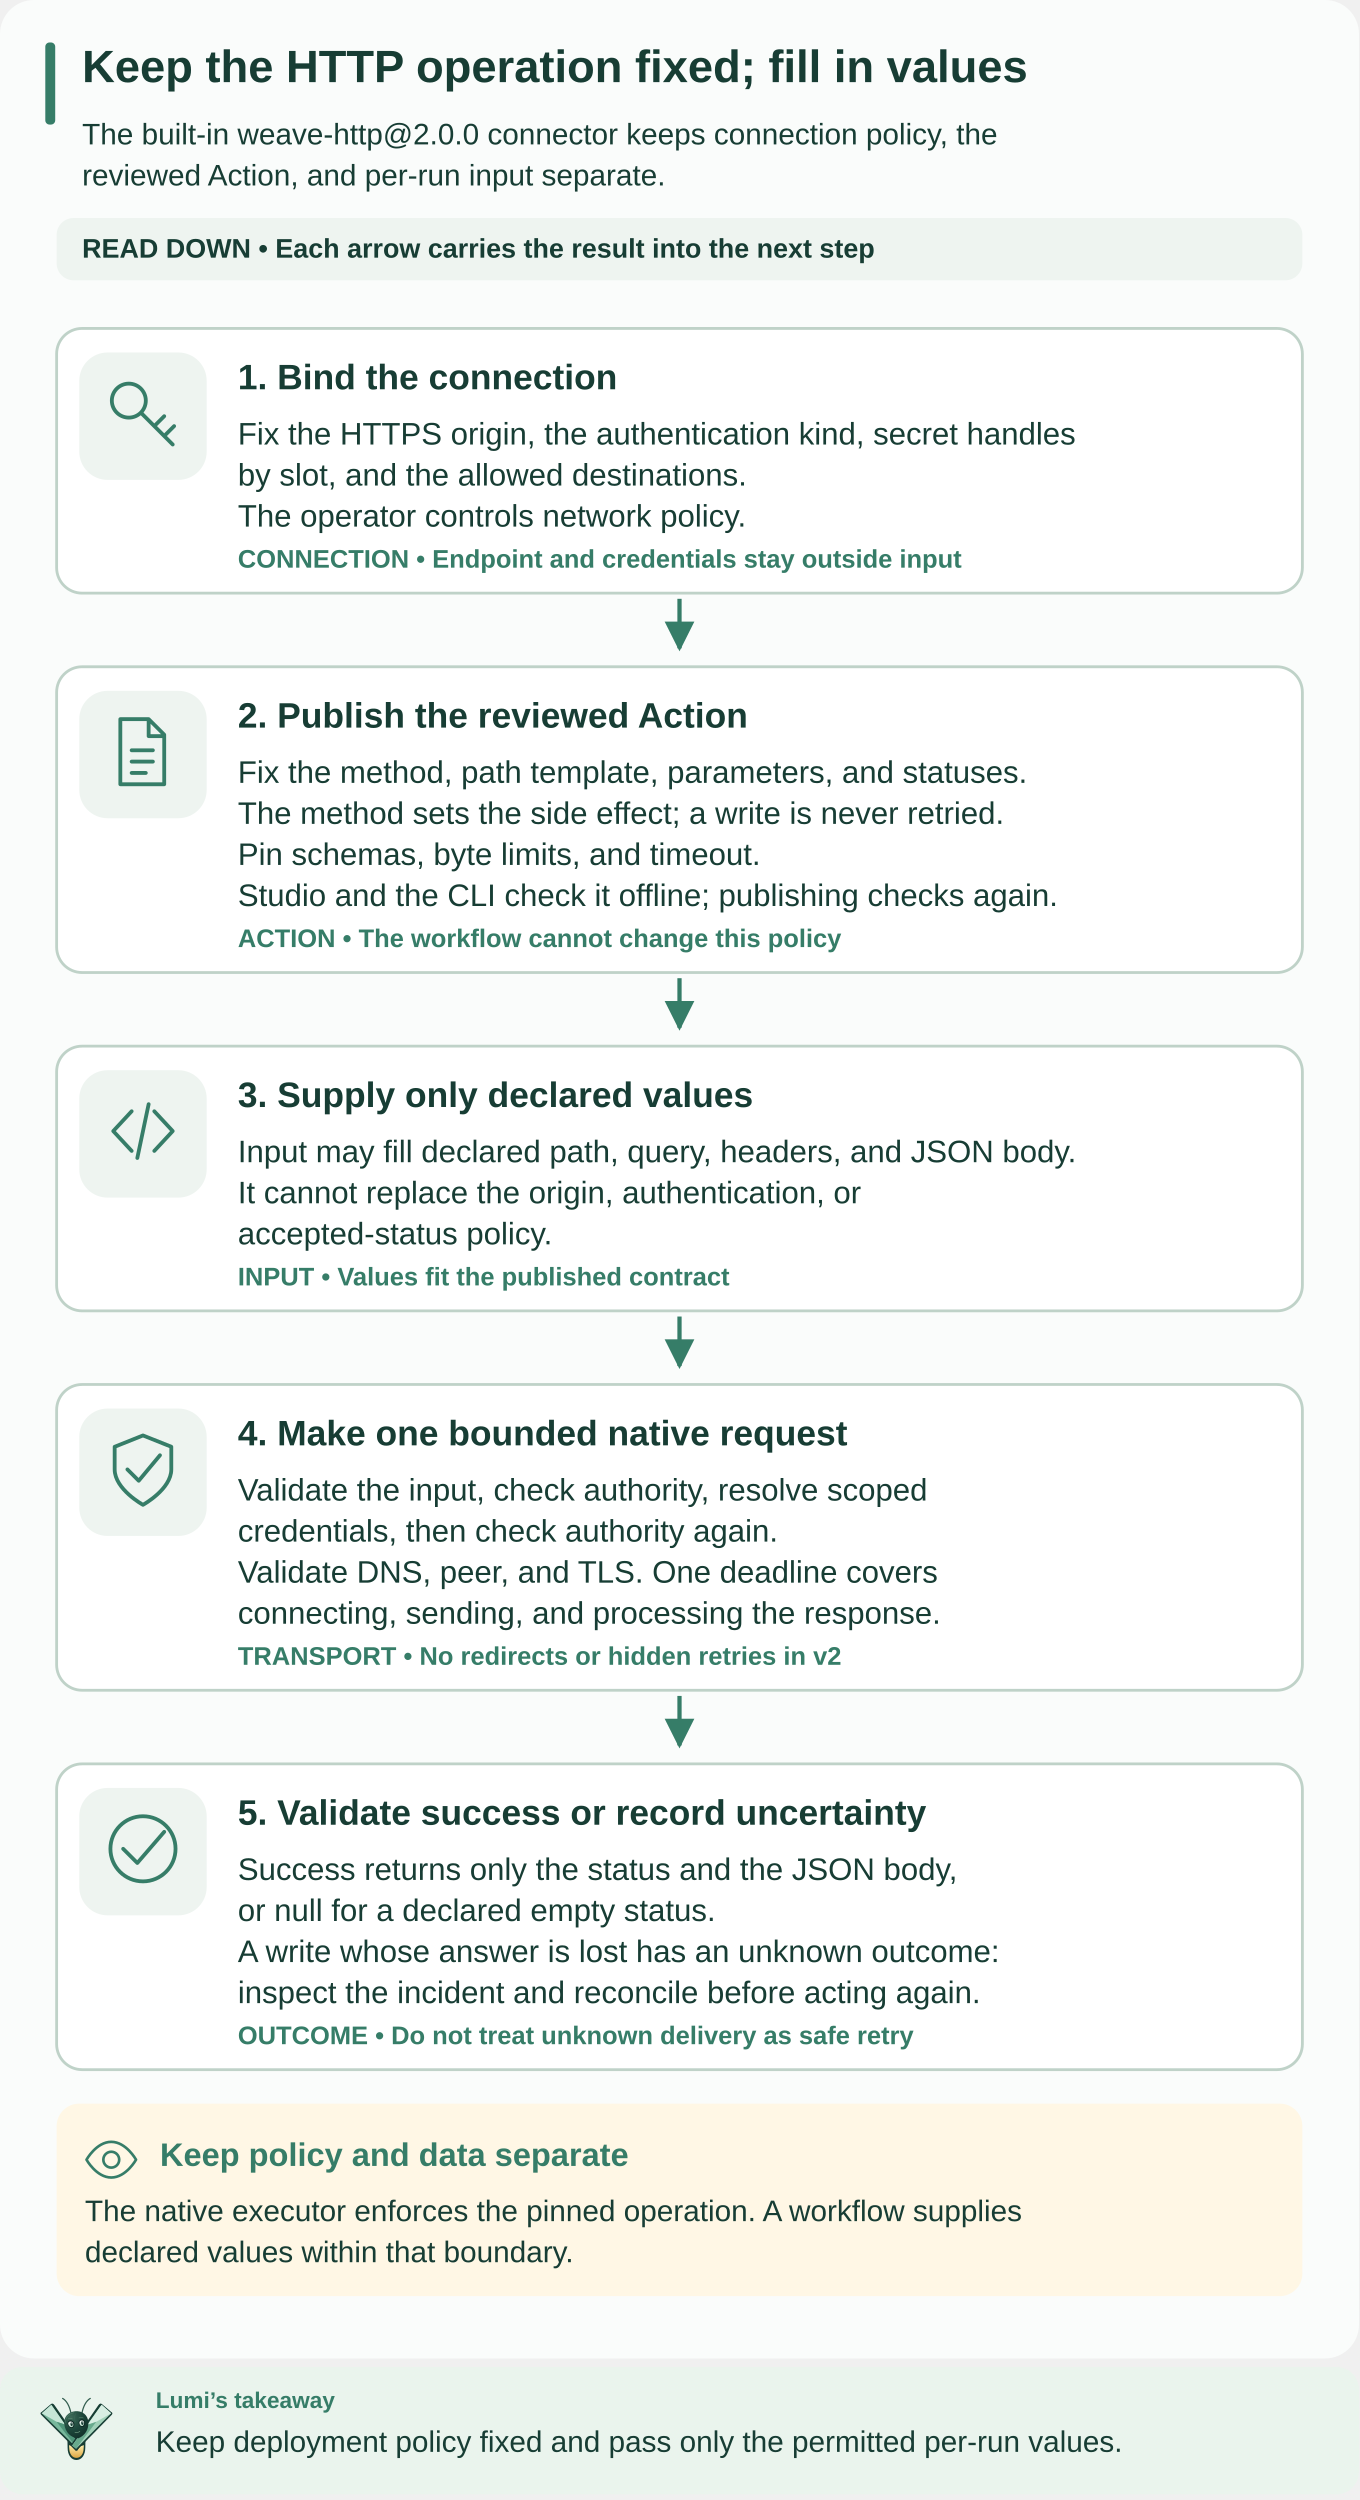
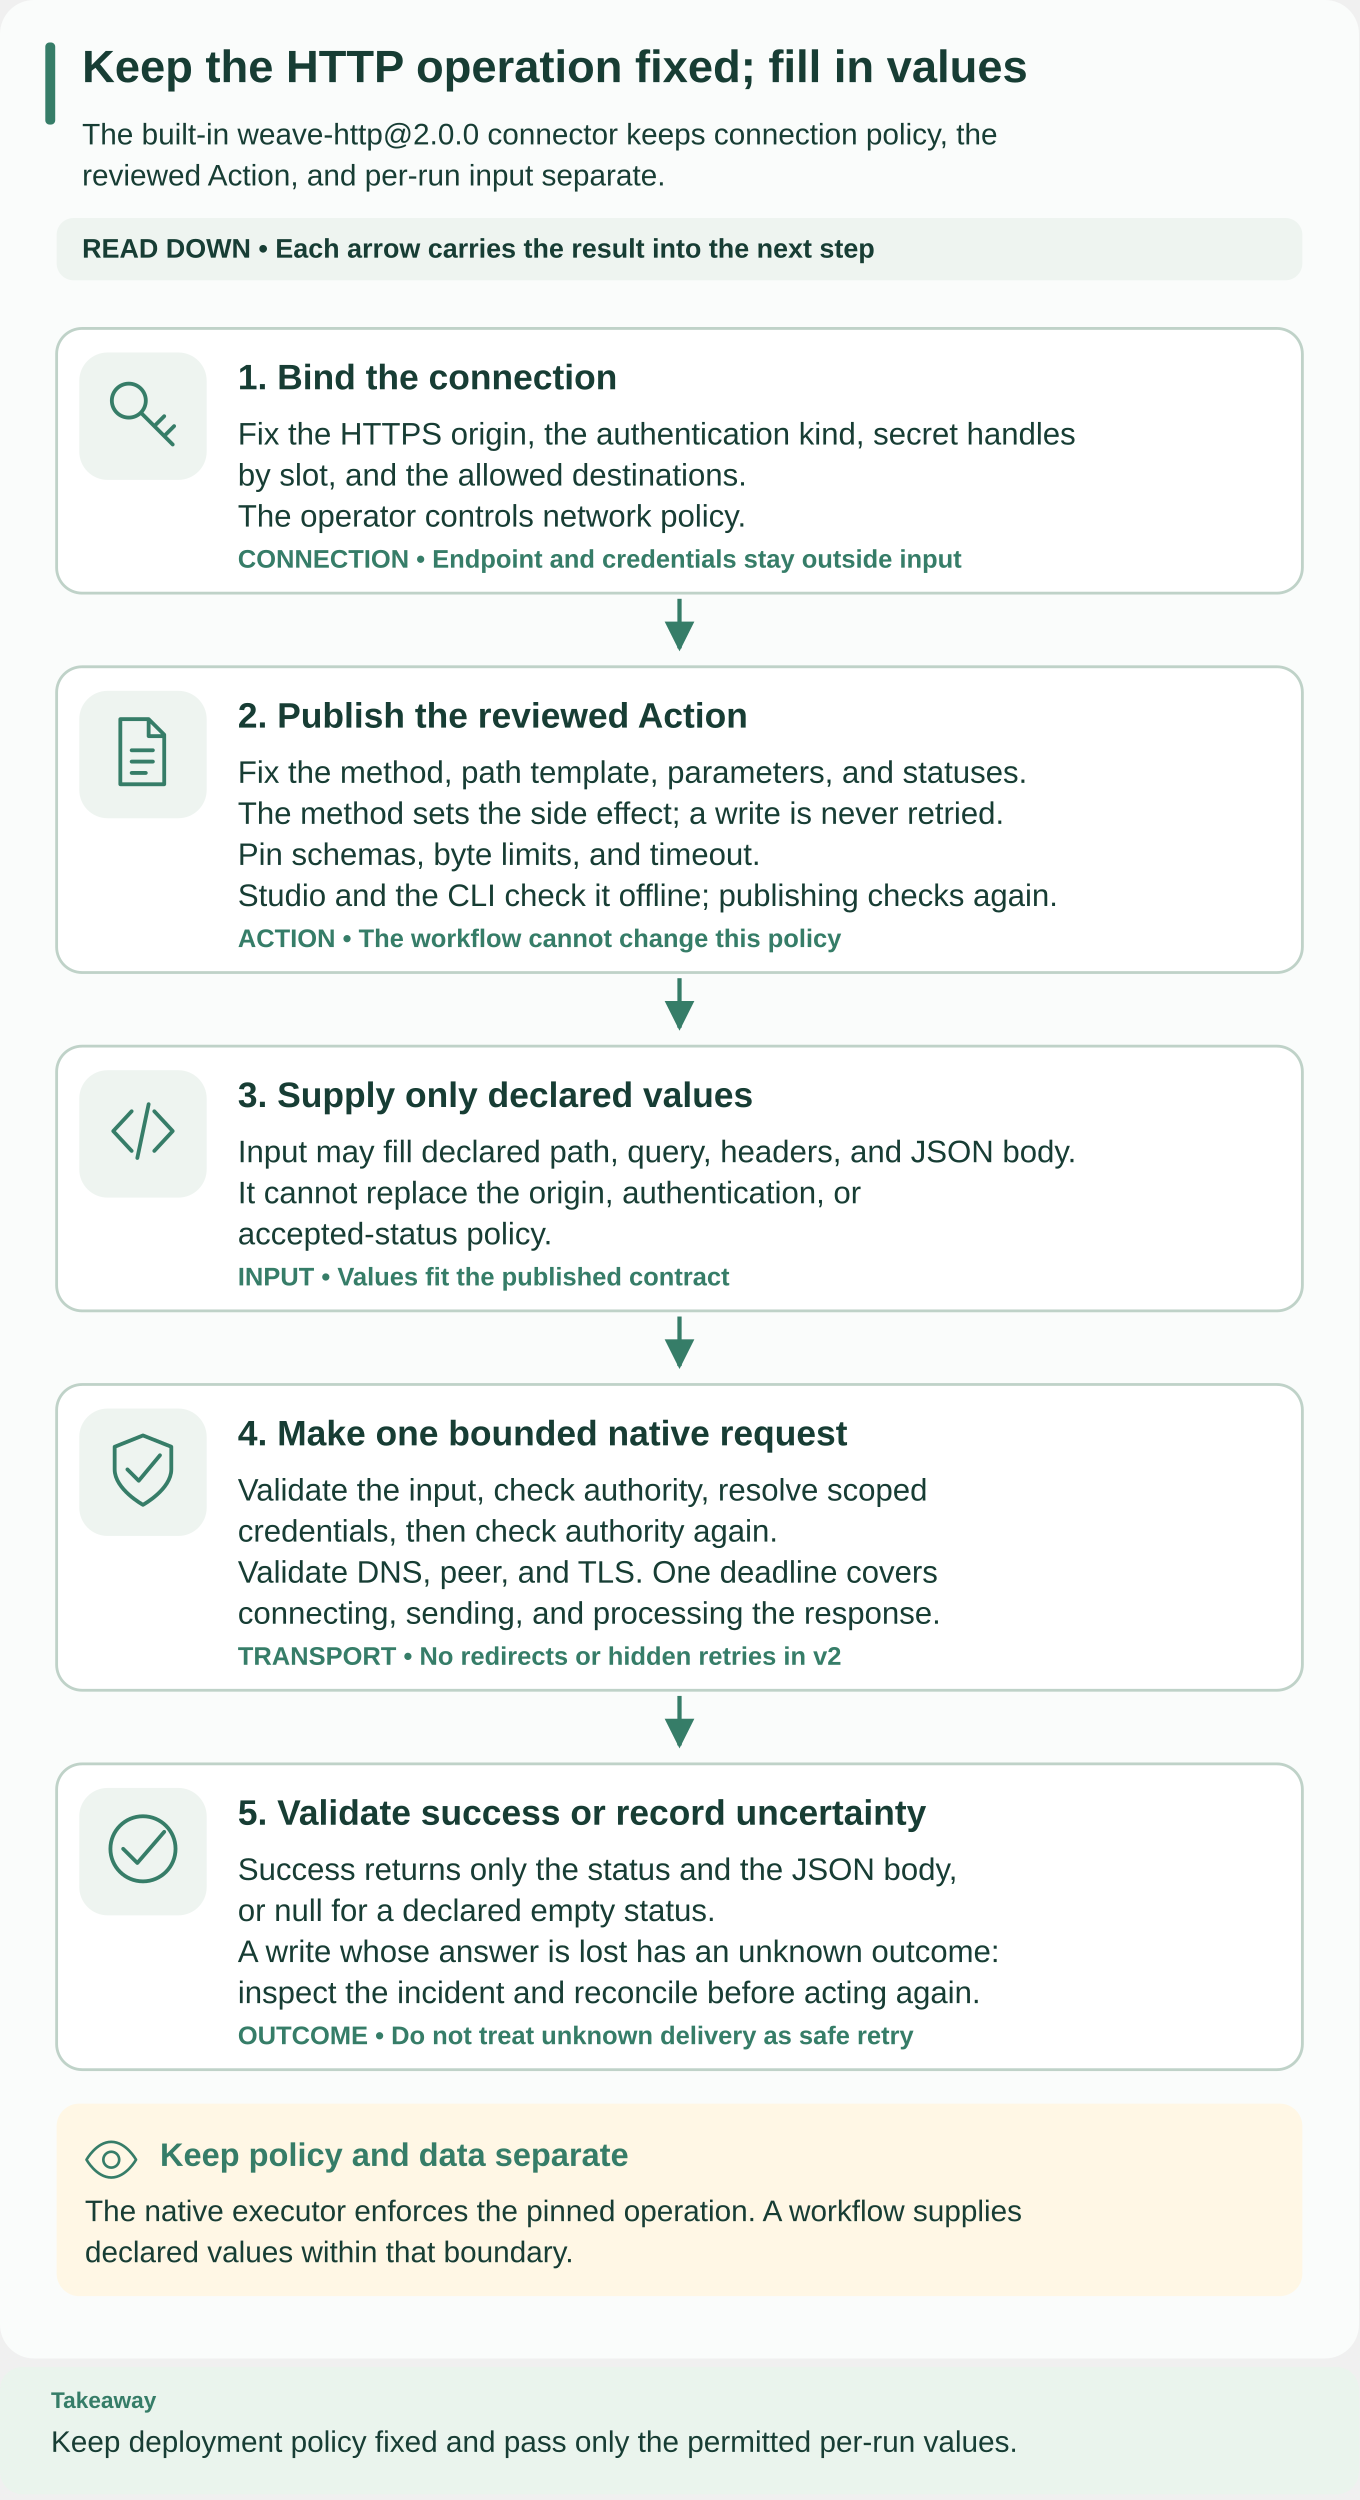
<svg xmlns="http://www.w3.org/2000/svg" width="960" height="1766" viewBox="0 0 960 1766" role="img" aria-labelledby="title desc">
  <defs>
    <marker id="arrow" viewBox="0 0 10 10" refX="9" refY="5" markerWidth="7" markerHeight="7" orient="auto">
      <path d="M0 0 10 5 0 10z" fill="#367D68" />
    </marker>
  </defs>
  <style>text{font-family:Arial,Helvetica,sans-serif}.edge{stroke:#367D68;stroke-width:3;fill:none;marker-end:url(#arrow)}</style>
  <rect width="960" height="1666" rx="24" fill="#FAFCFB" />
  <rect x="32" y="30" width="7" height="58" rx="3" fill="#367D68" />
  <text x="58" y="58" font-size="32" font-weight="700" fill="#173D34">Keep the HTTP operation fixed; fill in values</text>
  <text x="58" y="102" font-size="21" font-weight="400" fill="#173D34">The built-in weave-http@2.0.0 connector keeps connection policy, the</text>
  <text x="58" y="131" font-size="21" font-weight="400" fill="#173D34">reviewed Action, and per-run input separate.</text>
  <rect x="40" y="154" width="880" height="44" rx="12" fill="#EEF4F0" />
  <text x="58" y="182" font-size="19" font-weight="600" fill="#173D34">READ DOWN  •  Each arrow carries the result into the next step</text>
  <rect x="40" y="232" width="880" height="187" rx="18" fill="white" stroke="#BFD2C8" stroke-width="2" />
  <rect x="56" y="249" width="90" height="90" rx="20" fill="#EEF4F0" />
  <g transform="translate(73 264) scale(1)" stroke="#367D68" stroke-width="2.7" fill="none" stroke-linecap="round" stroke-linejoin="round">
    <circle cx="18" cy="19" r="12" />
    <path d="m27 28 22 22 M36 37l7-7 M43 44l7-7" />
  </g>
  <text x="168" y="275" font-size="25" font-weight="700" fill="#173D34">1. Bind the connection</text>
  <text x="168" y="314" font-size="22" font-weight="400" fill="#173D34">Fix the HTTPS origin, the authentication kind, secret handles</text>
  <text x="168" y="343" font-size="22" font-weight="400" fill="#173D34">by slot, and the allowed destinations.</text>
  <text x="168" y="372" font-size="22" font-weight="400" fill="#173D34">The operator controls network policy.</text>
  <text x="168" y="401" font-size="18" font-weight="600" fill="#367D68">CONNECTION • Endpoint and credentials stay outside input</text>
  <path class="edge" d="M480 423v35" />
  <rect x="40" y="471" width="880" height="216" rx="18" fill="white" stroke="#BFD2C8" stroke-width="2" />
  <rect x="56" y="488" width="90" height="90" rx="20" fill="#EEF4F0" />
  <g transform="translate(73 503) scale(1)" stroke="#367D68" stroke-width="2.7" fill="none" stroke-linecap="round" stroke-linejoin="round">
    <path d="M12 5h20l11 11v35H12z M32 5v12h11 M20 27h15 M20 35h15 M20 43h10" />
  </g>
  <text x="168" y="514" font-size="25" font-weight="700" fill="#173D34">2. Publish the reviewed Action</text>
  <text x="168" y="553" font-size="22" font-weight="400" fill="#173D34">Fix the method, path template, parameters, and statuses.</text>
  <text x="168" y="582" font-size="22" font-weight="400" fill="#173D34">The method sets the side effect; a write is never retried.</text>
  <text x="168" y="611" font-size="22" font-weight="400" fill="#173D34">Pin schemas, byte limits, and timeout.</text>
  <text x="168" y="640" font-size="22" font-weight="400" fill="#173D34">Studio and the CLI check it offline; publishing checks again.</text>
  <text x="168" y="669" font-size="18" font-weight="600" fill="#367D68">ACTION • The workflow cannot change this policy</text>
  <path class="edge" d="M480 691v35" />
  <rect x="40" y="739" width="880" height="187" rx="18" fill="white" stroke="#BFD2C8" stroke-width="2" />
  <rect x="56" y="756" width="90" height="90" rx="20" fill="#EEF4F0" />
  <g transform="translate(73 771) scale(1)" stroke="#367D68" stroke-width="2.7" fill="none" stroke-linecap="round" stroke-linejoin="round">
    <path d="m20 14-13 14 13 14 M36 14l13 14-13 14 M32 9l-8 38" />
  </g>
  <text x="168" y="782" font-size="25" font-weight="700" fill="#173D34">3. Supply only declared values</text>
  <text x="168" y="821" font-size="22" font-weight="400" fill="#173D34">Input may fill declared path, query, headers, and JSON body.</text>
  <text x="168" y="850" font-size="22" font-weight="400" fill="#173D34">It cannot replace the origin, authentication, or</text>
  <text x="168" y="879" font-size="22" font-weight="400" fill="#173D34">accepted-status policy.</text>
  <text x="168" y="908" font-size="18" font-weight="600" fill="#367D68">INPUT • Values fit the published contract</text>
  <path class="edge" d="M480 930v35" />
  <rect x="40" y="978" width="880" height="216" rx="18" fill="white" stroke="#BFD2C8" stroke-width="2" />
  <rect x="56" y="995" width="90" height="90" rx="20" fill="#EEF4F0" />
  <g transform="translate(73 1010) scale(1)" stroke="#367D68" stroke-width="2.7" fill="none" stroke-linecap="round" stroke-linejoin="round">
    <path d="m28 4 20 8v16c0 14-20 25-20 25S8 42 8 28V12z M17 28l8 8 15-18" />
  </g>
  <text x="168" y="1021" font-size="25" font-weight="700" fill="#173D34">4. Make one bounded native request</text>
  <text x="168" y="1060" font-size="22" font-weight="400" fill="#173D34">Validate the input, check authority, resolve scoped</text>
  <text x="168" y="1089" font-size="22" font-weight="400" fill="#173D34">credentials, then check authority again.</text>
  <text x="168" y="1118" font-size="22" font-weight="400" fill="#173D34">Validate DNS, peer, and TLS. One deadline covers</text>
  <text x="168" y="1147" font-size="22" font-weight="400" fill="#173D34">connecting, sending, and processing the response.</text>
  <text x="168" y="1176" font-size="18" font-weight="600" fill="#367D68">TRANSPORT • No redirects or hidden retries in v2</text>
  <path class="edge" d="M480 1198v35" />
  <rect x="40" y="1246" width="880" height="216" rx="18" fill="white" stroke="#BFD2C8" stroke-width="2" />
  <rect x="56" y="1263" width="90" height="90" rx="20" fill="#EEF4F0" />
  <g transform="translate(73 1278) scale(1)" stroke="#367D68" stroke-width="2.7" fill="none" stroke-linecap="round" stroke-linejoin="round">
    <circle cx="28" cy="28" r="23" />
    <path d="m14 28 10 10 19-22" />
  </g>
  <text x="168" y="1289" font-size="25" font-weight="700" fill="#173D34">5. Validate success or record uncertainty</text>
  <text x="168" y="1328" font-size="22" font-weight="400" fill="#173D34">Success returns only the status and the JSON body,</text>
  <text x="168" y="1357" font-size="22" font-weight="400" fill="#173D34">or null for a declared empty status.</text>
  <text x="168" y="1386" font-size="22" font-weight="400" fill="#173D34">A write whose answer is lost has an unknown outcome:</text>
  <text x="168" y="1415" font-size="22" font-weight="400" fill="#173D34">inspect the incident and reconcile before acting again.</text>
  <text x="168" y="1444" font-size="18" font-weight="600" fill="#367D68">OUTCOME • Do not treat unknown delivery as safe retry</text>
  <rect x="40" y="1486" width="880" height="136" rx="16" fill="#FFF7E5" />
  <g transform="translate(59 1506) scale(0.7)" stroke="#367D68" stroke-width="2.7" fill="none" stroke-linecap="round" stroke-linejoin="round">
    <path d="M3 28s10-18 25-18 25 18 25 18-10 18-25 18S3 28 3 28z" />
    <circle cx="28" cy="28" r="8" />
  </g>
  <text x="113" y="1530" font-size="23" font-weight="700" fill="#367D68">Keep policy and data separate</text>
  <text x="60" y="1569" font-size="21" font-weight="400" fill="#173D34">The native executor enforces the pinned operation. A workflow supplies</text>
  <text x="60" y="1598" font-size="21" font-weight="400" fill="#173D34">declared values within that boundary.</text>
-   <g id="lumi-takeaway">
+   <g id="takeaway">
    <rect x="0" y="1672" width="960" height="90" rx="16" fill="#EAF4ED" />
-     <g transform="translate(22 1683) scale(.25)">
-       <defs>
-         <radialGradient id="lumi-face" cx=".3" cy=".2" r=".9">
-           <stop stop-color="#3C6957" />
-           <stop offset=".55" stop-color="#1C463A" />
-           <stop offset="1" stop-color="#102E28" />
-         </radialGradient>
-         <linearGradient id="lumi-eye" x1="0" y1="0" x2="0" y2="1">
-           <stop stop-color="#FFFFFF" />
-           <stop offset="1" stop-color="#B8DCC8" />
-         </linearGradient>
-         <linearGradient id="lumi-lantern" x1="0" y1="0" x2="0" y2="1">
-           <stop stop-color="#FFEDAD" />
-           <stop offset="1" stop-color="#DDA743" />
-         </linearGradient>
-       </defs>
-       <g stroke-linecap="round" stroke-linejoin="round">
-         <path d="M113 89C109 67 100 51 89 45M143 89C147 67 156 51 167 45" fill="none" stroke="#315C4E" stroke-width="3.5" />
-         <path d="M102 134Q128 122 154 134L153 184C153 206 142 219 128 219C114 219 103 206 103 184Z" fill="#173D34" />
-         <path d="M107 177Q128 185 149 177L148 191C146 205 138 213 128 213C118 213 110 205 108 191Z" fill="url(#lumi-lantern)" />
-         <path d="M30 83L56 61Q61 57 66 64L142 174L130 193L28 91Q24 86 30 83Z" fill="#173D34" />
-         <path d="M57 63L135 175L129 185L30 87Z" fill="#78B89C" />
-         <path d="M57 63L96 119L72 111L30 87Z" fill="#C7E6D7" />
-         <path d="M72 111L96 119L135 175L129 185Z" fill="#4F9479" />
-         <path d="M226 83L200 61Q195 57 190 64L111 178L127 194L228 91Q232 86 226 83Z" fill="#173D34" />
-         <path d="M199 63L116 178L127 187L226 87Z" fill="#A1D1B9" />
-         <path d="M199 63L160 119L184 111L226 87Z" fill="#D8EEE3" />
-         <path d="M184 111L160 119L116 178L127 187Z" fill="#68AA8D" />
-         <g transform="rotate(-5 128 120)">
-           <path d="M94 115C93 95 108 81 128 81C148 81 163 95 162 115       C162 135 150 152 130 158C109 155 95 138 94 115Z" fill="url(#lumi-face)" />
-           <path d="M98 111C98 96 110 86 124 85" fill="none" stroke="#83AF94" stroke-width="1.2" opacity=".5" />
-           <path d="M128 87C124 99 124 106 126 112" fill="none" stroke="#58856B" stroke-width="1" opacity=".4" />
-           <path d="M103 114C104 106 111 103 117 107C124 111 124 120 119 126       C111 131 104 124 103 114Z" fill="#0C2923" />
-           <path d="M105 114C106 109 111 107 116 110C120 113 121 120 117 124       C111 127 106 122 105 114Z" fill="url(#lumi-eye)" />
-           <ellipse cx="114.5" cy="116.5" rx="3.3" ry="5.4" fill="#173D34" />
-           <circle cx="115.5" cy="113.5" r="1.4" fill="#FFFFFF" />
-           <path d="M135 112C138 105 145 103 151 108C156 114 153 124 147 127       C139 129 133 120 135 112Z" fill="#0C2923" />
-           <path d="M137 113C139 108 144 107 148 110C152 114 150 121 146 124       C140 126 136 120 137 113Z" fill="url(#lumi-eye)" />
-           <ellipse cx="145" cy="116" rx="3.3" ry="5.4" fill="#173D34" />
-           <circle cx="146" cy="113" r="1.4" fill="#FFFFFF" />
-           <path d="M106 101Q112 98 118 102M137 101Q143 98 149 102" fill="none" stroke="#6C997E" stroke-width="1.8" opacity=".65" />
-           <path d="M122 140Q129 143 136 139" fill="none" stroke="#84B295" stroke-width="1.5" />
-         </g>
-       </g>
-     </g>
-     <text x="110" y="1701" style="font-family:Arial,Helvetica,sans-serif;font-size:16px;font-weight:700;fill:#367D68">Lumi’s takeaway</text>
-     <text x="110" y="1732" style="font-family:Arial,Helvetica,sans-serif;font-size:21px;fill:#173D34">Keep deployment policy fixed and pass only the permitted per-run values.</text>
+     <text x="36" y="1701" style="font-family:Arial,Helvetica,sans-serif;font-size:16px;font-weight:700;fill:#367D68">Takeaway</text>
+     <text x="36" y="1732" style="font-family:Arial,Helvetica,sans-serif;font-size:21px;fill:#173D34">Keep deployment policy fixed and pass only the permitted per-run values.</text>
  </g>
</svg>
